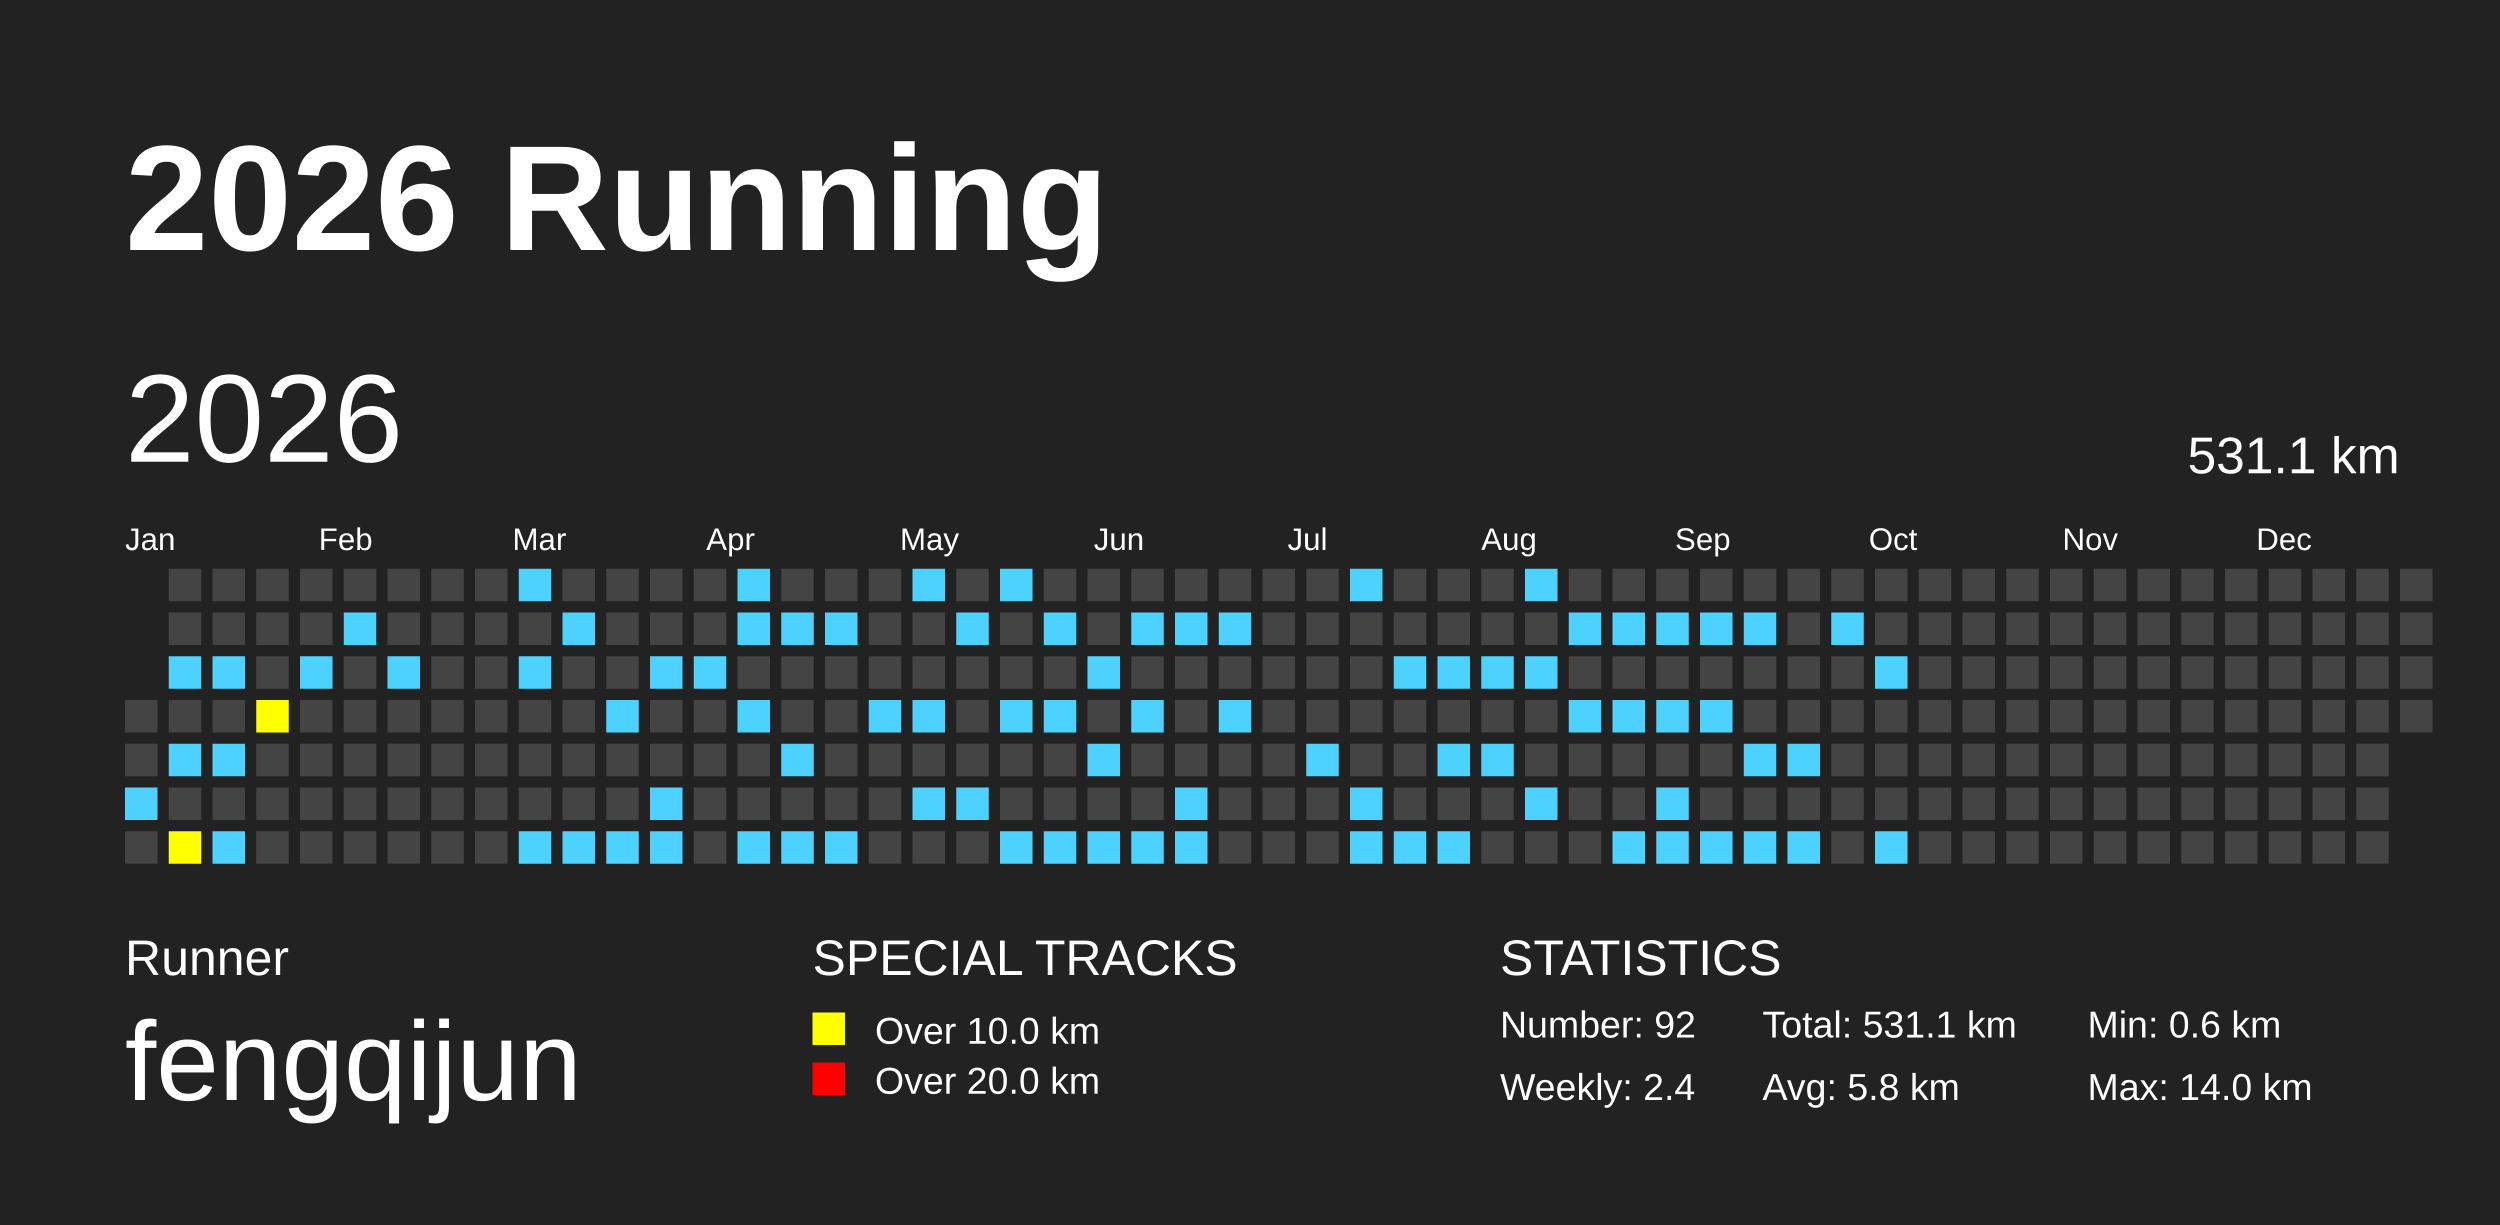
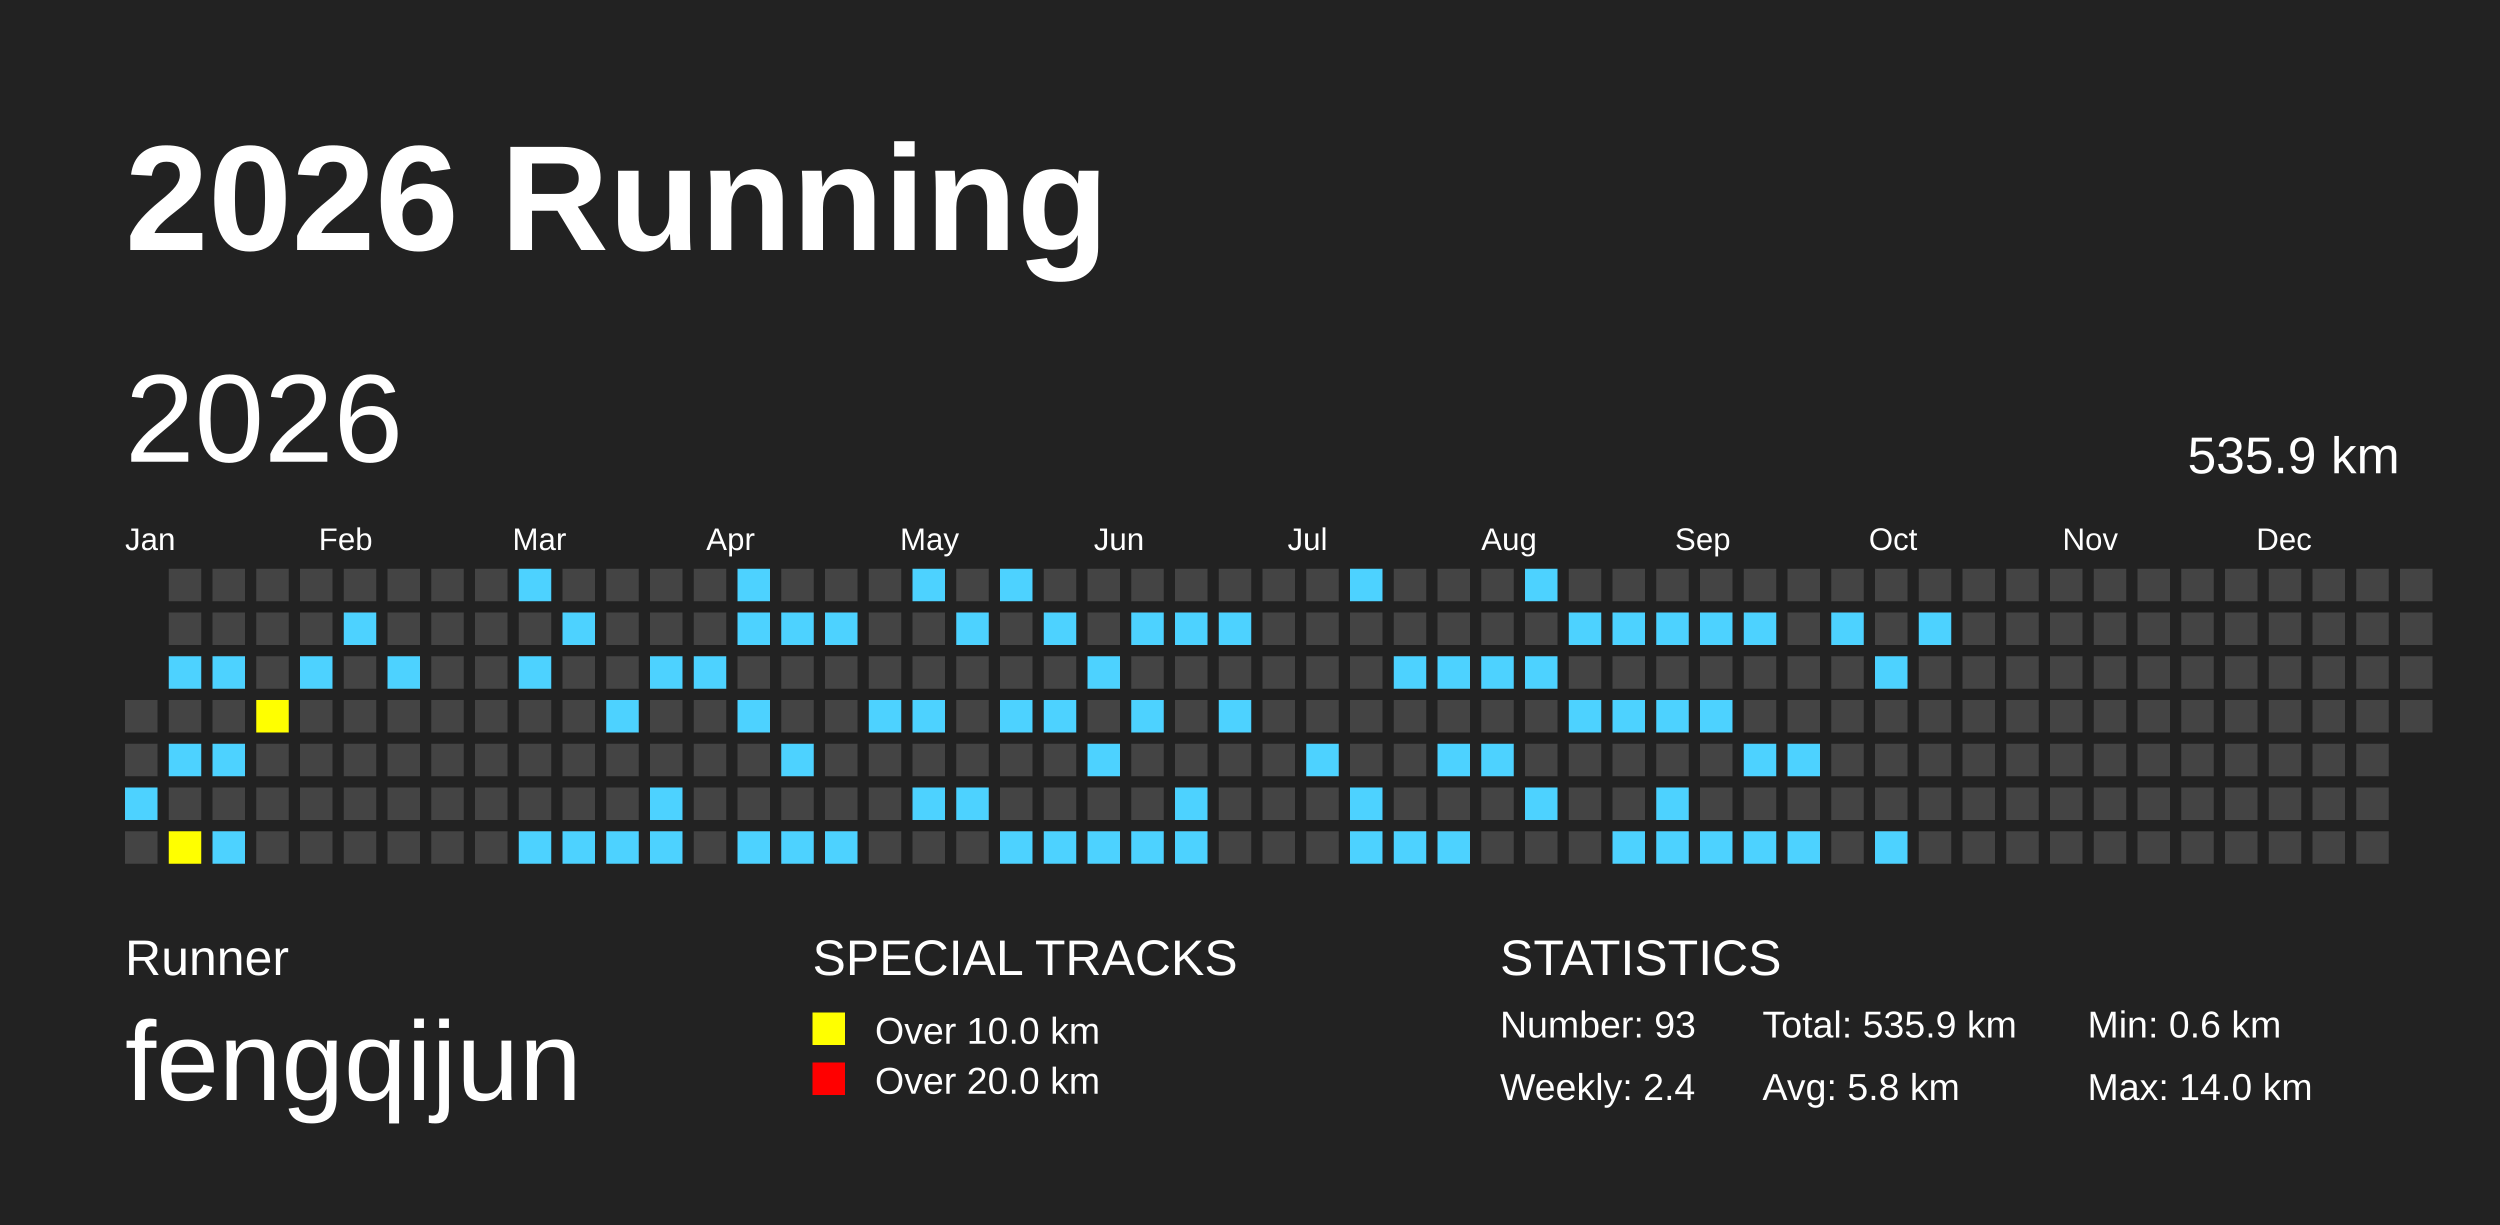
<svg xmlns="http://www.w3.org/2000/svg" baseProfile="full" height="98mm" version="1.1" viewBox="0,0,200,98" width="200mm">
  <defs />
  <rect fill="#222222" height="98" width="200" x="0" y="0" />
  <text fill="#FFFFFF" style="font-size:12px; font-family:Arial; font-weight:bold;" x="10" y="20">2026 Running</text>
  <text fill="#FFFFFF" style="font-size:4px; font-family:Arial" x="10" y="78">Runner</text>
  <text fill="#FFFFFF" style="font-size:9px; font-family:Arial" x="10" y="88">fengqijun</text>
  <text fill="#FFFFFF" style="font-size:4px; font-family:Arial" x="65" y="78">SPECIAL TRACKS</text>
  <rect fill="yellow" height="2.6" width="2.6" x="65" y="81" />
  <text fill="#FFFFFF" style="font-size:3px; font-family:Arial" x="70" y="83.5">Over 10.0 km</text>
  <rect fill="red" height="2.6" width="2.6" x="65" y="85" />
  <text fill="#FFFFFF" style="font-size:3px; font-family:Arial" x="70" y="87.5">Over 20.0 km</text>
  <text fill="#FFFFFF" style="font-size:4px; font-family:Arial" x="120" y="78">STATISTICS</text>
-   <text fill="#FFFFFF" style="font-size:3px; font-family:Arial" x="120" y="83">Number: 92</text>
+   <text fill="#FFFFFF" style="font-size:3px; font-family:Arial" x="120" y="83">Number: 93</text>
  <text fill="#FFFFFF" style="font-size:3px; font-family:Arial" x="120" y="88">Weekly: 2.4</text>
-   <text fill="#FFFFFF" style="font-size:3px; font-family:Arial" x="141" y="83">Total: 531.1 km</text>
+   <text fill="#FFFFFF" style="font-size:3px; font-family:Arial" x="141" y="83">Total: 535.9 km</text>
  <text fill="#FFFFFF" style="font-size:3px; font-family:Arial" x="141" y="88">Avg: 5.8 km</text>
  <text fill="#FFFFFF" style="font-size:3px; font-family:Arial" x="167" y="83">Min: 0.6 km</text>
  <text fill="#FFFFFF" style="font-size:3px; font-family:Arial" x="167" y="88">Max: 14.0 km</text>
  <text dominant-baseline="hanging" fill="#FFFFFF" style="font-size:10.0px; font-family:Arial;" x="10" y="30">2026</text>
-   <text dominant-baseline="hanging" fill="#FFFFFF" style="font-size:4.125px; font-family:Arial;" x="175" y="35">531.1 km</text>
+   <text dominant-baseline="hanging" fill="#FFFFFF" style="font-size:4.125px; font-family:Arial;" x="175" y="35">535.9 km</text>
  <text fill="#FFFFFF" style="font-size:2.5px; font-family:Arial" x="10.0" y="44">Jan</text>
  <text fill="#FFFFFF" style="font-size:2.5px; font-family:Arial" x="25.5" y="44">Feb</text>
  <text fill="#FFFFFF" style="font-size:2.5px; font-family:Arial" x="41.0" y="44">Mar</text>
  <text fill="#FFFFFF" style="font-size:2.5px; font-family:Arial" x="56.5" y="44">Apr</text>
  <text fill="#FFFFFF" style="font-size:2.5px; font-family:Arial" x="72.0" y="44">May</text>
  <text fill="#FFFFFF" style="font-size:2.5px; font-family:Arial" x="87.5" y="44">Jun</text>
  <text fill="#FFFFFF" style="font-size:2.5px; font-family:Arial" x="103.0" y="44">Jul</text>
  <text fill="#FFFFFF" style="font-size:2.5px; font-family:Arial" x="118.5" y="44">Aug</text>
  <text fill="#FFFFFF" style="font-size:2.5px; font-family:Arial" x="134.0" y="44">Sep</text>
  <text fill="#FFFFFF" style="font-size:2.5px; font-family:Arial" x="149.5" y="44">Oct</text>
  <text fill="#FFFFFF" style="font-size:2.5px; font-family:Arial" x="165.0" y="44">Nov</text>
  <text fill="#FFFFFF" style="font-size:2.5px; font-family:Arial" x="180.5" y="44">Dec</text>
  <rect fill="#444444" height="2.6" width="2.6" x="10.0" y="56.0" />
  <rect fill="#444444" height="2.6" width="2.6" x="10.0" y="59.5" />
  <rect fill="#4DD2FF" height="2.6" width="2.6" x="10.0" y="63.0" />
  <rect fill="#444444" height="2.6" width="2.6" x="10.0" y="66.5" />
  <rect fill="#444444" height="2.6" width="2.6" x="13.5" y="45.5" />
  <rect fill="#444444" height="2.6" width="2.6" x="13.5" y="49.0" />
  <rect fill="#4DD2FF" height="2.6" width="2.6" x="13.5" y="52.5" />
  <rect fill="#444444" height="2.6" width="2.6" x="13.5" y="56.0" />
  <rect fill="#4DD2FF" height="2.6" width="2.6" x="13.5" y="59.5" />
  <rect fill="#444444" height="2.6" width="2.6" x="13.5" y="63.0" />
  <rect fill="yellow" height="2.6" width="2.6" x="13.5" y="66.5" />
  <rect fill="#444444" height="2.6" width="2.6" x="17.0" y="45.5" />
  <rect fill="#444444" height="2.6" width="2.6" x="17.0" y="49.0" />
  <rect fill="#4DD2FF" height="2.6" width="2.6" x="17.0" y="52.5" />
  <rect fill="#444444" height="2.6" width="2.6" x="17.0" y="56.0" />
  <rect fill="#4DD2FF" height="2.6" width="2.6" x="17.0" y="59.5" />
  <rect fill="#444444" height="2.6" width="2.6" x="17.0" y="63.0" />
  <rect fill="#4DD2FF" height="2.6" width="2.6" x="17.0" y="66.5" />
  <rect fill="#444444" height="2.6" width="2.6" x="20.5" y="45.5" />
  <rect fill="#444444" height="2.6" width="2.6" x="20.5" y="49.0" />
  <rect fill="#444444" height="2.6" width="2.6" x="20.5" y="52.5" />
  <rect fill="yellow" height="2.6" width="2.6" x="20.5" y="56.0" />
  <rect fill="#444444" height="2.6" width="2.6" x="20.5" y="59.5" />
  <rect fill="#444444" height="2.6" width="2.6" x="20.5" y="63.0" />
  <rect fill="#444444" height="2.6" width="2.6" x="20.5" y="66.5" />
  <rect fill="#444444" height="2.6" width="2.6" x="24.0" y="45.5" />
  <rect fill="#444444" height="2.6" width="2.6" x="24.0" y="49.0" />
  <rect fill="#4DD2FF" height="2.6" width="2.6" x="24.0" y="52.5" />
  <rect fill="#444444" height="2.6" width="2.6" x="24.0" y="56.0" />
  <rect fill="#444444" height="2.6" width="2.6" x="24.0" y="59.5" />
  <rect fill="#444444" height="2.6" width="2.6" x="24.0" y="63.0" />
  <rect fill="#444444" height="2.6" width="2.6" x="24.0" y="66.5" />
  <rect fill="#444444" height="2.6" width="2.6" x="27.5" y="45.5" />
  <rect fill="#4DD2FF" height="2.6" width="2.6" x="27.5" y="49.0" />
  <rect fill="#444444" height="2.6" width="2.6" x="27.5" y="52.5" />
  <rect fill="#444444" height="2.6" width="2.6" x="27.5" y="56.0" />
  <rect fill="#444444" height="2.6" width="2.6" x="27.5" y="59.5" />
  <rect fill="#444444" height="2.6" width="2.6" x="27.5" y="63.0" />
  <rect fill="#444444" height="2.6" width="2.6" x="27.5" y="66.5" />
  <rect fill="#444444" height="2.6" width="2.6" x="31.0" y="45.5" />
  <rect fill="#444444" height="2.6" width="2.6" x="31.0" y="49.0" />
  <rect fill="#4DD2FF" height="2.6" width="2.6" x="31.0" y="52.5" />
  <rect fill="#444444" height="2.6" width="2.6" x="31.0" y="56.0" />
  <rect fill="#444444" height="2.6" width="2.6" x="31.0" y="59.5" />
  <rect fill="#444444" height="2.6" width="2.6" x="31.0" y="63.0" />
  <rect fill="#444444" height="2.6" width="2.6" x="31.0" y="66.5" />
  <rect fill="#444444" height="2.6" width="2.6" x="34.5" y="45.5" />
  <rect fill="#444444" height="2.6" width="2.6" x="34.5" y="49.0" />
  <rect fill="#444444" height="2.6" width="2.6" x="34.5" y="52.5" />
  <rect fill="#444444" height="2.6" width="2.6" x="34.5" y="56.0" />
  <rect fill="#444444" height="2.6" width="2.6" x="34.5" y="59.5" />
  <rect fill="#444444" height="2.6" width="2.6" x="34.5" y="63.0" />
  <rect fill="#444444" height="2.6" width="2.6" x="34.5" y="66.5" />
  <rect fill="#444444" height="2.6" width="2.6" x="38.0" y="45.5" />
  <rect fill="#444444" height="2.6" width="2.6" x="38.0" y="49.0" />
  <rect fill="#444444" height="2.6" width="2.6" x="38.0" y="52.5" />
  <rect fill="#444444" height="2.6" width="2.6" x="38.0" y="56.0" />
  <rect fill="#444444" height="2.6" width="2.6" x="38.0" y="59.5" />
  <rect fill="#444444" height="2.6" width="2.6" x="38.0" y="63.0" />
  <rect fill="#444444" height="2.6" width="2.6" x="38.0" y="66.5" />
  <rect fill="#4DD2FF" height="2.6" width="2.6" x="41.5" y="45.5" />
  <rect fill="#444444" height="2.6" width="2.6" x="41.5" y="49.0" />
  <rect fill="#4DD2FF" height="2.6" width="2.6" x="41.5" y="52.5" />
  <rect fill="#444444" height="2.6" width="2.6" x="41.5" y="56.0" />
  <rect fill="#444444" height="2.6" width="2.6" x="41.5" y="59.5" />
  <rect fill="#444444" height="2.6" width="2.6" x="41.5" y="63.0" />
  <rect fill="#4DD2FF" height="2.6" width="2.6" x="41.5" y="66.5" />
  <rect fill="#444444" height="2.6" width="2.6" x="45.0" y="45.5" />
  <rect fill="#4DD2FF" height="2.6" width="2.6" x="45.0" y="49.0" />
  <rect fill="#444444" height="2.6" width="2.6" x="45.0" y="52.5" />
  <rect fill="#444444" height="2.6" width="2.6" x="45.0" y="56.0" />
  <rect fill="#444444" height="2.6" width="2.6" x="45.0" y="59.5" />
  <rect fill="#444444" height="2.6" width="2.6" x="45.0" y="63.0" />
  <rect fill="#4DD2FF" height="2.6" width="2.6" x="45.0" y="66.5" />
  <rect fill="#444444" height="2.6" width="2.6" x="48.5" y="45.5" />
  <rect fill="#444444" height="2.6" width="2.6" x="48.5" y="49.0" />
  <rect fill="#444444" height="2.6" width="2.6" x="48.5" y="52.5" />
  <rect fill="#4DD2FF" height="2.6" width="2.6" x="48.5" y="56.0" />
  <rect fill="#444444" height="2.6" width="2.6" x="48.5" y="59.5" />
  <rect fill="#444444" height="2.6" width="2.6" x="48.5" y="63.0" />
  <rect fill="#4DD2FF" height="2.6" width="2.6" x="48.5" y="66.5" />
  <rect fill="#444444" height="2.6" width="2.6" x="52.0" y="45.5" />
  <rect fill="#444444" height="2.6" width="2.6" x="52.0" y="49.0" />
  <rect fill="#4DD2FF" height="2.6" width="2.6" x="52.0" y="52.5" />
  <rect fill="#444444" height="2.6" width="2.6" x="52.0" y="56.0" />
  <rect fill="#444444" height="2.6" width="2.6" x="52.0" y="59.5" />
  <rect fill="#4DD2FF" height="2.6" width="2.6" x="52.0" y="63.0" />
  <rect fill="#4DD2FF" height="2.6" width="2.6" x="52.0" y="66.5" />
  <rect fill="#444444" height="2.6" width="2.6" x="55.5" y="45.5" />
  <rect fill="#444444" height="2.6" width="2.6" x="55.5" y="49.0" />
  <rect fill="#4DD2FF" height="2.6" width="2.6" x="55.5" y="52.5" />
  <rect fill="#444444" height="2.6" width="2.6" x="55.5" y="56.0" />
  <rect fill="#444444" height="2.6" width="2.6" x="55.5" y="59.5" />
  <rect fill="#444444" height="2.6" width="2.6" x="55.5" y="63.0" />
  <rect fill="#444444" height="2.6" width="2.6" x="55.5" y="66.5" />
  <rect fill="#4DD2FF" height="2.6" width="2.6" x="59.0" y="45.5" />
  <rect fill="#4DD2FF" height="2.6" width="2.6" x="59.0" y="49.0" />
  <rect fill="#444444" height="2.6" width="2.6" x="59.0" y="52.5" />
  <rect fill="#4DD2FF" height="2.6" width="2.6" x="59.0" y="56.0" />
  <rect fill="#444444" height="2.6" width="2.6" x="59.0" y="59.5" />
  <rect fill="#444444" height="2.6" width="2.6" x="59.0" y="63.0" />
  <rect fill="#4DD2FF" height="2.6" width="2.6" x="59.0" y="66.5" />
  <rect fill="#444444" height="2.6" width="2.6" x="62.5" y="45.5" />
  <rect fill="#4DD2FF" height="2.6" width="2.6" x="62.5" y="49.0" />
  <rect fill="#444444" height="2.6" width="2.6" x="62.5" y="52.5" />
  <rect fill="#444444" height="2.6" width="2.6" x="62.5" y="56.0" />
  <rect fill="#4DD2FF" height="2.6" width="2.6" x="62.5" y="59.5" />
  <rect fill="#444444" height="2.6" width="2.6" x="62.5" y="63.0" />
  <rect fill="#4DD2FF" height="2.6" width="2.6" x="62.5" y="66.5" />
  <rect fill="#444444" height="2.6" width="2.6" x="66.0" y="45.5" />
  <rect fill="#4DD2FF" height="2.6" width="2.6" x="66.0" y="49.0" />
  <rect fill="#444444" height="2.6" width="2.6" x="66.0" y="52.5" />
  <rect fill="#444444" height="2.6" width="2.6" x="66.0" y="56.0" />
  <rect fill="#444444" height="2.6" width="2.6" x="66.0" y="59.5" />
  <rect fill="#444444" height="2.6" width="2.6" x="66.0" y="63.0" />
  <rect fill="#4DD2FF" height="2.6" width="2.6" x="66.0" y="66.5" />
  <rect fill="#444444" height="2.6" width="2.6" x="69.5" y="45.5" />
  <rect fill="#444444" height="2.6" width="2.6" x="69.5" y="49.0" />
  <rect fill="#444444" height="2.6" width="2.6" x="69.5" y="52.5" />
  <rect fill="#4DD2FF" height="2.6" width="2.6" x="69.5" y="56.0" />
  <rect fill="#444444" height="2.6" width="2.6" x="69.5" y="59.5" />
  <rect fill="#444444" height="2.6" width="2.6" x="69.5" y="63.0" />
  <rect fill="#444444" height="2.6" width="2.6" x="69.5" y="66.5" />
  <rect fill="#4DD2FF" height="2.6" width="2.6" x="73.0" y="45.5" />
  <rect fill="#444444" height="2.6" width="2.6" x="73.0" y="49.0" />
  <rect fill="#444444" height="2.6" width="2.6" x="73.0" y="52.5" />
  <rect fill="#4DD2FF" height="2.6" width="2.6" x="73.0" y="56.0" />
  <rect fill="#444444" height="2.6" width="2.6" x="73.0" y="59.5" />
  <rect fill="#4DD2FF" height="2.6" width="2.6" x="73.0" y="63.0" />
  <rect fill="#444444" height="2.6" width="2.6" x="73.0" y="66.5" />
  <rect fill="#444444" height="2.6" width="2.6" x="76.5" y="45.5" />
  <rect fill="#4DD2FF" height="2.6" width="2.6" x="76.5" y="49.0" />
  <rect fill="#444444" height="2.6" width="2.6" x="76.5" y="52.5" />
  <rect fill="#444444" height="2.6" width="2.6" x="76.5" y="56.0" />
  <rect fill="#444444" height="2.6" width="2.6" x="76.5" y="59.5" />
  <rect fill="#4DD2FF" height="2.6" width="2.6" x="76.5" y="63.0" />
  <rect fill="#444444" height="2.6" width="2.6" x="76.5" y="66.5" />
  <rect fill="#4DD2FF" height="2.6" width="2.6" x="80.0" y="45.5" />
  <rect fill="#444444" height="2.6" width="2.6" x="80.0" y="49.0" />
  <rect fill="#444444" height="2.6" width="2.6" x="80.0" y="52.5" />
  <rect fill="#4DD2FF" height="2.6" width="2.6" x="80.0" y="56.0" />
  <rect fill="#444444" height="2.6" width="2.6" x="80.0" y="59.5" />
  <rect fill="#444444" height="2.6" width="2.6" x="80.0" y="63.0" />
  <rect fill="#4DD2FF" height="2.6" width="2.6" x="80.0" y="66.5" />
  <rect fill="#444444" height="2.6" width="2.6" x="83.5" y="45.5" />
  <rect fill="#4DD2FF" height="2.6" width="2.6" x="83.5" y="49.0" />
  <rect fill="#444444" height="2.6" width="2.6" x="83.5" y="52.5" />
  <rect fill="#4DD2FF" height="2.6" width="2.6" x="83.5" y="56.0" />
  <rect fill="#444444" height="2.6" width="2.6" x="83.5" y="59.5" />
  <rect fill="#444444" height="2.6" width="2.6" x="83.5" y="63.0" />
  <rect fill="#4DD2FF" height="2.6" width="2.6" x="83.5" y="66.5" />
  <rect fill="#444444" height="2.6" width="2.6" x="87.0" y="45.5" />
  <rect fill="#444444" height="2.6" width="2.6" x="87.0" y="49.0" />
  <rect fill="#4DD2FF" height="2.6" width="2.6" x="87.0" y="52.5" />
  <rect fill="#444444" height="2.6" width="2.6" x="87.0" y="56.0" />
  <rect fill="#4DD2FF" height="2.6" width="2.6" x="87.0" y="59.5" />
  <rect fill="#444444" height="2.6" width="2.6" x="87.0" y="63.0" />
  <rect fill="#4DD2FF" height="2.6" width="2.6" x="87.0" y="66.5" />
  <rect fill="#444444" height="2.6" width="2.6" x="90.5" y="45.5" />
  <rect fill="#4DD2FF" height="2.6" width="2.6" x="90.5" y="49.0" />
  <rect fill="#444444" height="2.6" width="2.6" x="90.5" y="52.5" />
  <rect fill="#4DD2FF" height="2.6" width="2.6" x="90.5" y="56.0" />
  <rect fill="#444444" height="2.6" width="2.6" x="90.5" y="59.5" />
  <rect fill="#444444" height="2.6" width="2.6" x="90.5" y="63.0" />
  <rect fill="#4DD2FF" height="2.6" width="2.6" x="90.5" y="66.5" />
  <rect fill="#444444" height="2.6" width="2.6" x="94.0" y="45.5" />
  <rect fill="#4DD2FF" height="2.6" width="2.6" x="94.0" y="49.0" />
  <rect fill="#444444" height="2.6" width="2.6" x="94.0" y="52.5" />
  <rect fill="#444444" height="2.6" width="2.6" x="94.0" y="56.0" />
  <rect fill="#444444" height="2.6" width="2.6" x="94.0" y="59.5" />
  <rect fill="#4DD2FF" height="2.6" width="2.6" x="94.0" y="63.0" />
  <rect fill="#4DD2FF" height="2.6" width="2.6" x="94.0" y="66.5" />
  <rect fill="#444444" height="2.6" width="2.6" x="97.5" y="45.5" />
  <rect fill="#4DD2FF" height="2.6" width="2.6" x="97.5" y="49.0" />
  <rect fill="#444444" height="2.6" width="2.6" x="97.5" y="52.5" />
  <rect fill="#4DD2FF" height="2.6" width="2.6" x="97.5" y="56.0" />
  <rect fill="#444444" height="2.6" width="2.6" x="97.5" y="59.5" />
  <rect fill="#444444" height="2.6" width="2.6" x="97.5" y="63.0" />
  <rect fill="#444444" height="2.6" width="2.6" x="97.5" y="66.5" />
  <rect fill="#444444" height="2.6" width="2.6" x="101.0" y="45.5" />
  <rect fill="#444444" height="2.6" width="2.6" x="101.0" y="49.0" />
  <rect fill="#444444" height="2.6" width="2.6" x="101.0" y="52.5" />
  <rect fill="#444444" height="2.6" width="2.6" x="101.0" y="56.0" />
  <rect fill="#444444" height="2.6" width="2.6" x="101.0" y="59.5" />
  <rect fill="#444444" height="2.6" width="2.6" x="101.0" y="63.0" />
  <rect fill="#444444" height="2.6" width="2.6" x="101.0" y="66.5" />
  <rect fill="#444444" height="2.6" width="2.6" x="104.5" y="45.5" />
  <rect fill="#444444" height="2.6" width="2.6" x="104.5" y="49.0" />
  <rect fill="#444444" height="2.6" width="2.6" x="104.5" y="52.5" />
  <rect fill="#444444" height="2.6" width="2.6" x="104.5" y="56.0" />
  <rect fill="#4DD2FF" height="2.6" width="2.6" x="104.5" y="59.5" />
  <rect fill="#444444" height="2.6" width="2.6" x="104.5" y="63.0" />
  <rect fill="#444444" height="2.6" width="2.6" x="104.5" y="66.5" />
  <rect fill="#4DD2FF" height="2.6" width="2.6" x="108.0" y="45.5" />
  <rect fill="#444444" height="2.6" width="2.6" x="108.0" y="49.0" />
  <rect fill="#444444" height="2.6" width="2.6" x="108.0" y="52.5" />
  <rect fill="#444444" height="2.6" width="2.6" x="108.0" y="56.0" />
  <rect fill="#444444" height="2.6" width="2.6" x="108.0" y="59.5" />
  <rect fill="#4DD2FF" height="2.6" width="2.6" x="108.0" y="63.0" />
  <rect fill="#4DD2FF" height="2.6" width="2.6" x="108.0" y="66.5" />
  <rect fill="#444444" height="2.6" width="2.6" x="111.5" y="45.5" />
  <rect fill="#444444" height="2.6" width="2.6" x="111.5" y="49.0" />
  <rect fill="#4DD2FF" height="2.6" width="2.6" x="111.5" y="52.5" />
  <rect fill="#444444" height="2.6" width="2.6" x="111.5" y="56.0" />
  <rect fill="#444444" height="2.6" width="2.6" x="111.5" y="59.5" />
  <rect fill="#444444" height="2.6" width="2.6" x="111.5" y="63.0" />
  <rect fill="#4DD2FF" height="2.6" width="2.6" x="111.5" y="66.5" />
  <rect fill="#444444" height="2.6" width="2.6" x="115.0" y="45.5" />
  <rect fill="#444444" height="2.6" width="2.6" x="115.0" y="49.0" />
  <rect fill="#4DD2FF" height="2.6" width="2.6" x="115.0" y="52.5" />
  <rect fill="#444444" height="2.6" width="2.6" x="115.0" y="56.0" />
  <rect fill="#4DD2FF" height="2.6" width="2.6" x="115.0" y="59.5" />
  <rect fill="#444444" height="2.6" width="2.6" x="115.0" y="63.0" />
  <rect fill="#4DD2FF" height="2.6" width="2.6" x="115.0" y="66.5" />
  <rect fill="#444444" height="2.6" width="2.6" x="118.5" y="45.5" />
  <rect fill="#444444" height="2.6" width="2.6" x="118.5" y="49.0" />
  <rect fill="#4DD2FF" height="2.6" width="2.6" x="118.5" y="52.5" />
  <rect fill="#444444" height="2.6" width="2.6" x="118.5" y="56.0" />
  <rect fill="#4DD2FF" height="2.6" width="2.6" x="118.5" y="59.5" />
  <rect fill="#444444" height="2.6" width="2.6" x="118.5" y="63.0" />
  <rect fill="#444444" height="2.6" width="2.6" x="118.5" y="66.5" />
  <rect fill="#4DD2FF" height="2.6" width="2.6" x="122.0" y="45.5" />
  <rect fill="#444444" height="2.6" width="2.6" x="122.0" y="49.0" />
  <rect fill="#4DD2FF" height="2.6" width="2.6" x="122.0" y="52.5" />
  <rect fill="#444444" height="2.6" width="2.6" x="122.0" y="56.0" />
  <rect fill="#444444" height="2.6" width="2.6" x="122.0" y="59.5" />
  <rect fill="#4DD2FF" height="2.6" width="2.6" x="122.0" y="63.0" />
  <rect fill="#444444" height="2.6" width="2.6" x="122.0" y="66.5" />
  <rect fill="#444444" height="2.6" width="2.6" x="125.5" y="45.5" />
  <rect fill="#4DD2FF" height="2.6" width="2.6" x="125.5" y="49.0" />
  <rect fill="#444444" height="2.6" width="2.6" x="125.5" y="52.5" />
  <rect fill="#4DD2FF" height="2.6" width="2.6" x="125.5" y="56.0" />
  <rect fill="#444444" height="2.6" width="2.6" x="125.5" y="59.5" />
  <rect fill="#444444" height="2.6" width="2.6" x="125.5" y="63.0" />
  <rect fill="#444444" height="2.6" width="2.6" x="125.5" y="66.5" />
  <rect fill="#444444" height="2.6" width="2.6" x="129.0" y="45.5" />
  <rect fill="#4DD2FF" height="2.6" width="2.6" x="129.0" y="49.0" />
  <rect fill="#444444" height="2.6" width="2.6" x="129.0" y="52.5" />
  <rect fill="#4DD2FF" height="2.6" width="2.6" x="129.0" y="56.0" />
  <rect fill="#444444" height="2.6" width="2.6" x="129.0" y="59.5" />
  <rect fill="#444444" height="2.6" width="2.6" x="129.0" y="63.0" />
  <rect fill="#4DD2FF" height="2.6" width="2.6" x="129.0" y="66.5" />
  <rect fill="#444444" height="2.6" width="2.6" x="132.5" y="45.5" />
  <rect fill="#4DD2FF" height="2.6" width="2.6" x="132.5" y="49.0" />
  <rect fill="#444444" height="2.6" width="2.6" x="132.5" y="52.5" />
  <rect fill="#4DD2FF" height="2.6" width="2.6" x="132.5" y="56.0" />
  <rect fill="#444444" height="2.6" width="2.6" x="132.5" y="59.5" />
  <rect fill="#4DD2FF" height="2.6" width="2.6" x="132.5" y="63.0" />
  <rect fill="#4DD2FF" height="2.6" width="2.6" x="132.5" y="66.5" />
  <rect fill="#444444" height="2.6" width="2.6" x="136.0" y="45.5" />
  <rect fill="#4DD2FF" height="2.6" width="2.6" x="136.0" y="49.0" />
  <rect fill="#444444" height="2.6" width="2.6" x="136.0" y="52.5" />
  <rect fill="#4DD2FF" height="2.6" width="2.6" x="136.0" y="56.0" />
  <rect fill="#444444" height="2.6" width="2.6" x="136.0" y="59.5" />
  <rect fill="#444444" height="2.6" width="2.6" x="136.0" y="63.0" />
  <rect fill="#4DD2FF" height="2.6" width="2.6" x="136.0" y="66.5" />
  <rect fill="#444444" height="2.6" width="2.6" x="139.5" y="45.5" />
  <rect fill="#4DD2FF" height="2.6" width="2.6" x="139.5" y="49.0" />
  <rect fill="#444444" height="2.6" width="2.6" x="139.5" y="52.5" />
  <rect fill="#444444" height="2.6" width="2.6" x="139.5" y="56.0" />
  <rect fill="#4DD2FF" height="2.6" width="2.6" x="139.5" y="59.5" />
  <rect fill="#444444" height="2.6" width="2.6" x="139.5" y="63.0" />
  <rect fill="#4DD2FF" height="2.6" width="2.6" x="139.5" y="66.5" />
  <rect fill="#444444" height="2.6" width="2.6" x="143.0" y="45.5" />
  <rect fill="#444444" height="2.6" width="2.6" x="143.0" y="49.0" />
  <rect fill="#444444" height="2.6" width="2.6" x="143.0" y="52.5" />
  <rect fill="#444444" height="2.6" width="2.6" x="143.0" y="56.0" />
  <rect fill="#4DD2FF" height="2.6" width="2.6" x="143.0" y="59.5" />
  <rect fill="#444444" height="2.6" width="2.6" x="143.0" y="63.0" />
  <rect fill="#4DD2FF" height="2.6" width="2.6" x="143.0" y="66.5" />
  <rect fill="#444444" height="2.6" width="2.6" x="146.5" y="45.5" />
  <rect fill="#4DD2FF" height="2.6" width="2.6" x="146.5" y="49.0" />
  <rect fill="#444444" height="2.6" width="2.6" x="146.5" y="52.5" />
  <rect fill="#444444" height="2.6" width="2.6" x="146.5" y="56.0" />
  <rect fill="#444444" height="2.6" width="2.6" x="146.5" y="59.5" />
  <rect fill="#444444" height="2.6" width="2.6" x="146.5" y="63.0" />
  <rect fill="#444444" height="2.6" width="2.6" x="146.5" y="66.5" />
  <rect fill="#444444" height="2.6" width="2.6" x="150.0" y="45.5" />
  <rect fill="#444444" height="2.6" width="2.6" x="150.0" y="49.0" />
  <rect fill="#4DD2FF" height="2.6" width="2.6" x="150.0" y="52.5" />
  <rect fill="#444444" height="2.6" width="2.6" x="150.0" y="56.0" />
  <rect fill="#444444" height="2.6" width="2.6" x="150.0" y="59.5" />
  <rect fill="#444444" height="2.6" width="2.6" x="150.0" y="63.0" />
  <rect fill="#4DD2FF" height="2.6" width="2.6" x="150.0" y="66.5" />
  <rect fill="#444444" height="2.6" width="2.6" x="153.5" y="45.5" />
-   <rect fill="#444444" height="2.6" width="2.6" x="153.5" y="49.0" />
+   <rect fill="#4DD2FF" height="2.6" width="2.6" x="153.5" y="49.0" />
  <rect fill="#444444" height="2.6" width="2.6" x="153.5" y="52.5" />
  <rect fill="#444444" height="2.6" width="2.6" x="153.5" y="56.0" />
  <rect fill="#444444" height="2.6" width="2.6" x="153.5" y="59.5" />
  <rect fill="#444444" height="2.6" width="2.6" x="153.5" y="63.0" />
  <rect fill="#444444" height="2.6" width="2.6" x="153.5" y="66.5" />
  <rect fill="#444444" height="2.6" width="2.6" x="157.0" y="45.5" />
  <rect fill="#444444" height="2.6" width="2.6" x="157.0" y="49.0" />
  <rect fill="#444444" height="2.6" width="2.6" x="157.0" y="52.5" />
  <rect fill="#444444" height="2.6" width="2.6" x="157.0" y="56.0" />
  <rect fill="#444444" height="2.6" width="2.6" x="157.0" y="59.5" />
  <rect fill="#444444" height="2.6" width="2.6" x="157.0" y="63.0" />
  <rect fill="#444444" height="2.6" width="2.6" x="157.0" y="66.5" />
  <rect fill="#444444" height="2.6" width="2.6" x="160.5" y="45.5" />
  <rect fill="#444444" height="2.6" width="2.6" x="160.5" y="49.0" />
  <rect fill="#444444" height="2.6" width="2.6" x="160.5" y="52.5" />
  <rect fill="#444444" height="2.6" width="2.6" x="160.5" y="56.0" />
  <rect fill="#444444" height="2.6" width="2.6" x="160.5" y="59.5" />
  <rect fill="#444444" height="2.6" width="2.6" x="160.5" y="63.0" />
  <rect fill="#444444" height="2.6" width="2.6" x="160.5" y="66.5" />
  <rect fill="#444444" height="2.6" width="2.6" x="164.0" y="45.5" />
  <rect fill="#444444" height="2.6" width="2.6" x="164.0" y="49.0" />
  <rect fill="#444444" height="2.6" width="2.6" x="164.0" y="52.5" />
  <rect fill="#444444" height="2.6" width="2.6" x="164.0" y="56.0" />
  <rect fill="#444444" height="2.6" width="2.6" x="164.0" y="59.5" />
  <rect fill="#444444" height="2.6" width="2.6" x="164.0" y="63.0" />
  <rect fill="#444444" height="2.6" width="2.6" x="164.0" y="66.5" />
  <rect fill="#444444" height="2.6" width="2.6" x="167.5" y="45.5" />
  <rect fill="#444444" height="2.6" width="2.6" x="167.5" y="49.0" />
  <rect fill="#444444" height="2.6" width="2.6" x="167.5" y="52.5" />
  <rect fill="#444444" height="2.6" width="2.6" x="167.5" y="56.0" />
  <rect fill="#444444" height="2.6" width="2.6" x="167.5" y="59.5" />
  <rect fill="#444444" height="2.6" width="2.6" x="167.5" y="63.0" />
  <rect fill="#444444" height="2.6" width="2.6" x="167.5" y="66.5" />
  <rect fill="#444444" height="2.6" width="2.6" x="171.0" y="45.5" />
  <rect fill="#444444" height="2.6" width="2.6" x="171.0" y="49.0" />
  <rect fill="#444444" height="2.6" width="2.6" x="171.0" y="52.5" />
  <rect fill="#444444" height="2.6" width="2.6" x="171.0" y="56.0" />
  <rect fill="#444444" height="2.6" width="2.6" x="171.0" y="59.5" />
  <rect fill="#444444" height="2.6" width="2.6" x="171.0" y="63.0" />
  <rect fill="#444444" height="2.6" width="2.6" x="171.0" y="66.5" />
  <rect fill="#444444" height="2.6" width="2.6" x="174.5" y="45.5" />
  <rect fill="#444444" height="2.6" width="2.6" x="174.5" y="49.0" />
  <rect fill="#444444" height="2.6" width="2.6" x="174.5" y="52.5" />
  <rect fill="#444444" height="2.6" width="2.6" x="174.5" y="56.0" />
  <rect fill="#444444" height="2.6" width="2.6" x="174.5" y="59.5" />
  <rect fill="#444444" height="2.6" width="2.6" x="174.5" y="63.0" />
  <rect fill="#444444" height="2.6" width="2.6" x="174.5" y="66.5" />
  <rect fill="#444444" height="2.6" width="2.6" x="178.0" y="45.5" />
  <rect fill="#444444" height="2.6" width="2.6" x="178.0" y="49.0" />
  <rect fill="#444444" height="2.6" width="2.6" x="178.0" y="52.5" />
  <rect fill="#444444" height="2.6" width="2.6" x="178.0" y="56.0" />
  <rect fill="#444444" height="2.6" width="2.6" x="178.0" y="59.5" />
  <rect fill="#444444" height="2.6" width="2.6" x="178.0" y="63.0" />
  <rect fill="#444444" height="2.6" width="2.6" x="178.0" y="66.5" />
  <rect fill="#444444" height="2.6" width="2.6" x="181.5" y="45.5" />
  <rect fill="#444444" height="2.6" width="2.6" x="181.5" y="49.0" />
  <rect fill="#444444" height="2.6" width="2.6" x="181.5" y="52.5" />
  <rect fill="#444444" height="2.6" width="2.6" x="181.5" y="56.0" />
  <rect fill="#444444" height="2.6" width="2.6" x="181.5" y="59.5" />
  <rect fill="#444444" height="2.6" width="2.6" x="181.5" y="63.0" />
  <rect fill="#444444" height="2.6" width="2.6" x="181.5" y="66.5" />
  <rect fill="#444444" height="2.6" width="2.6" x="185.0" y="45.5" />
  <rect fill="#444444" height="2.6" width="2.6" x="185.0" y="49.0" />
  <rect fill="#444444" height="2.6" width="2.6" x="185.0" y="52.5" />
  <rect fill="#444444" height="2.6" width="2.6" x="185.0" y="56.0" />
  <rect fill="#444444" height="2.6" width="2.6" x="185.0" y="59.5" />
  <rect fill="#444444" height="2.6" width="2.6" x="185.0" y="63.0" />
  <rect fill="#444444" height="2.6" width="2.6" x="185.0" y="66.5" />
  <rect fill="#444444" height="2.6" width="2.6" x="188.5" y="45.5" />
  <rect fill="#444444" height="2.6" width="2.6" x="188.5" y="49.0" />
  <rect fill="#444444" height="2.6" width="2.6" x="188.5" y="52.5" />
  <rect fill="#444444" height="2.6" width="2.6" x="188.5" y="56.0" />
  <rect fill="#444444" height="2.6" width="2.6" x="188.5" y="59.5" />
  <rect fill="#444444" height="2.6" width="2.6" x="188.5" y="63.0" />
  <rect fill="#444444" height="2.6" width="2.6" x="188.5" y="66.5" />
  <rect fill="#444444" height="2.6" width="2.6" x="192.0" y="45.5" />
  <rect fill="#444444" height="2.6" width="2.6" x="192.0" y="49.0" />
  <rect fill="#444444" height="2.6" width="2.6" x="192.0" y="52.5" />
  <rect fill="#444444" height="2.6" width="2.6" x="192.0" y="56.0" />
</svg>
